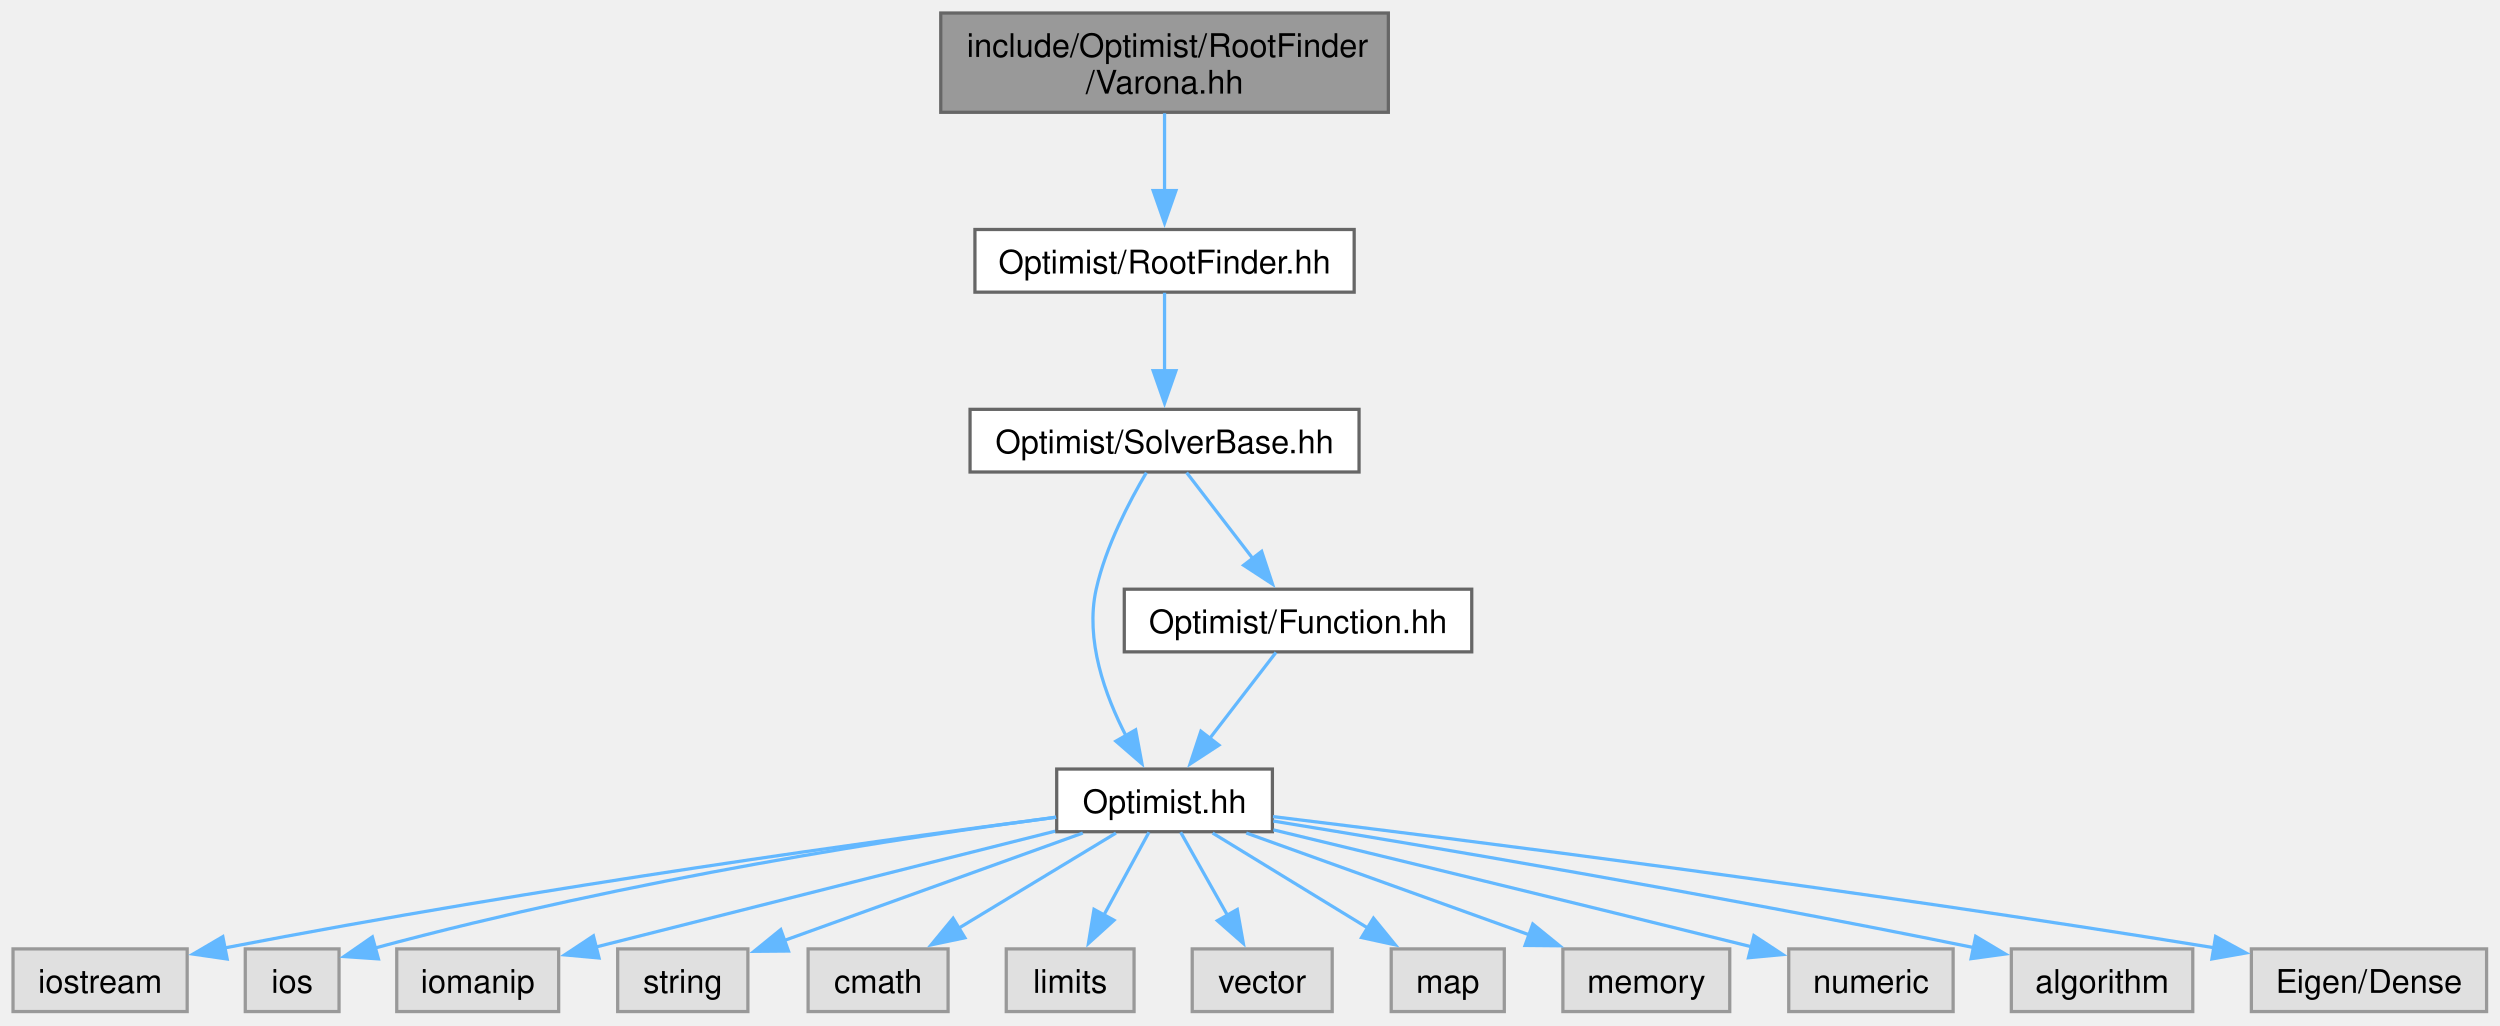
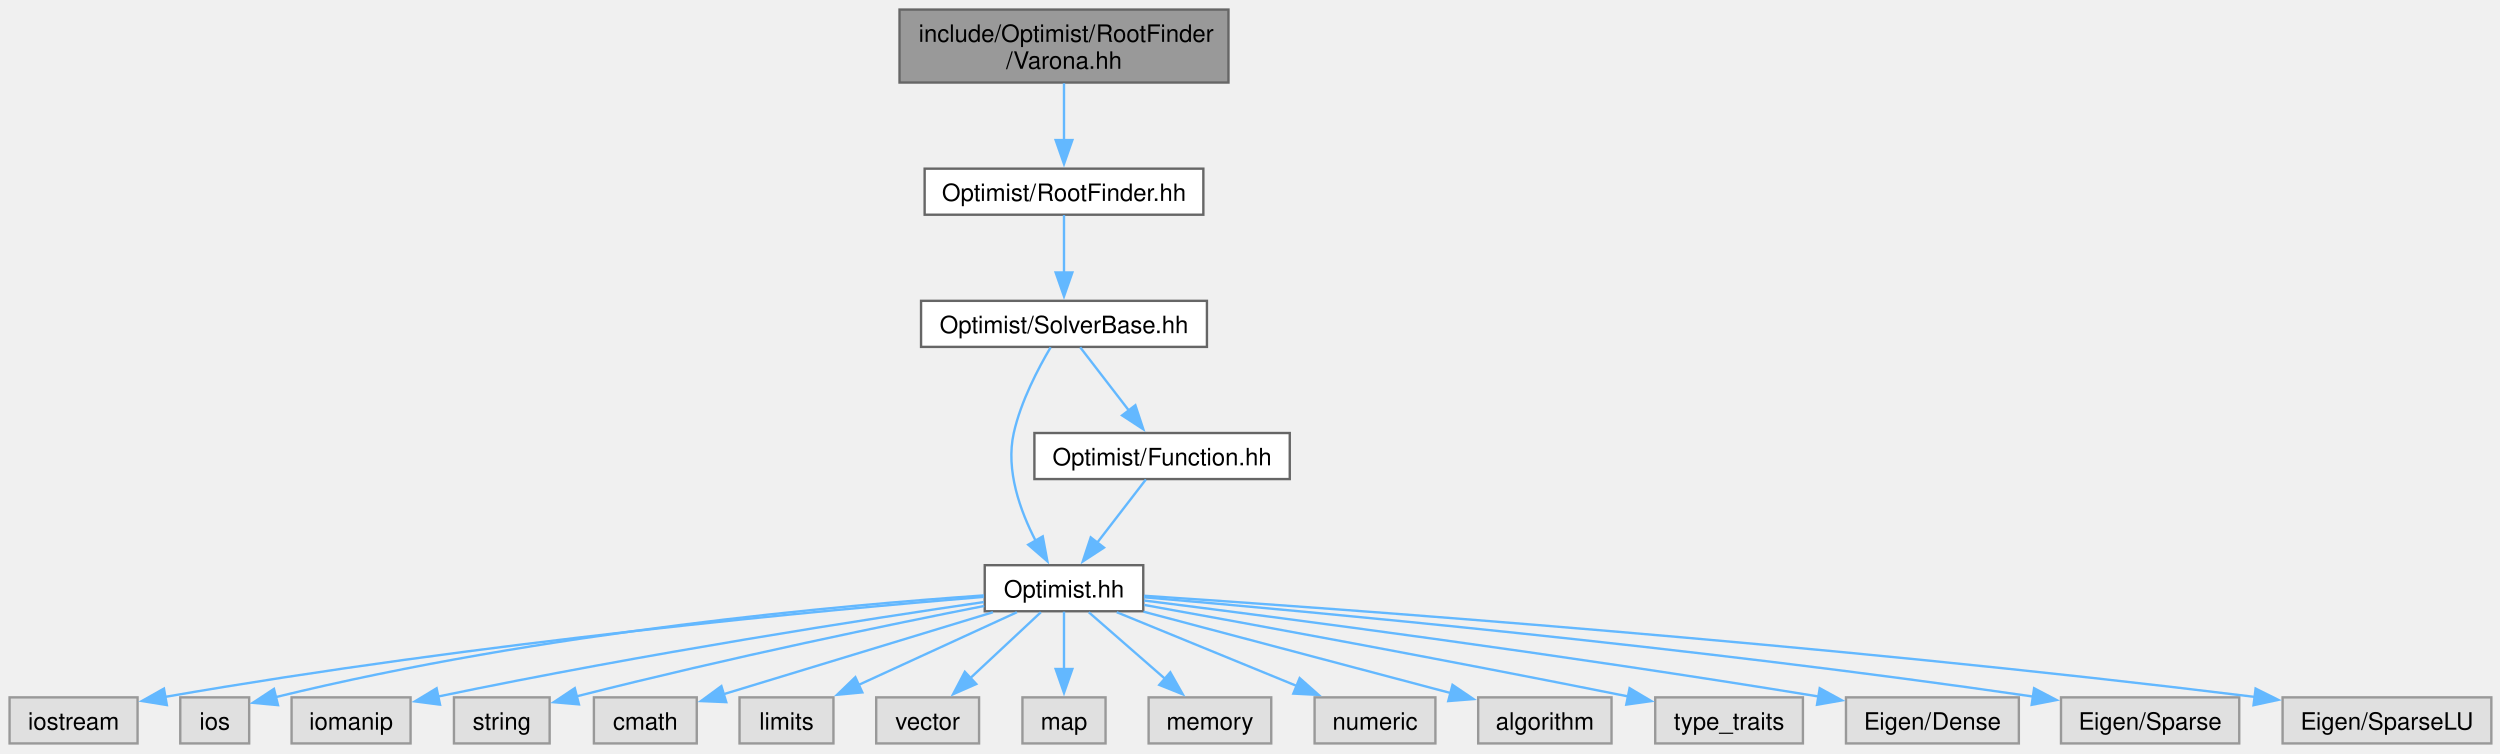
- <svg xmlns="http://www.w3.org/2000/svg" xmlns:xlink="http://www.w3.org/1999/xlink" width="768pt" height="315pt" viewBox="0.00 0.00 768.00 315.00">
+ <svg xmlns="http://www.w3.org/2000/svg" xmlns:xlink="http://www.w3.org/1999/xlink" width="1045pt" height="315pt" viewBox="0.00 0.00 1045.00 315.00">
  <g id="graph0" class="graph" transform="scale(1 1) rotate(0) translate(4 310.75)">
    <g id="Node000001" class="node">
      <g id="a_Node000001">
        <a xlink:title=" ">
-           <polygon fill="#999999" stroke="#666666" points="422.5,-306.75 285,-306.75 285,-276.25 422.5,-276.25 422.5,-306.75" />
-           <text xml:space="preserve" text-anchor="start" x="293" y="-293.25" font-family="Helvetica,sans-Serif" font-size="10.00">include/Optimist/RootFinder</text>
-           <text xml:space="preserve" text-anchor="middle" x="353.75" y="-282" font-family="Helvetica,sans-Serif" font-size="10.00">/Varona.hh</text>
+           <polygon fill="#999999" stroke="#666666" points="509.5,-306.75 372,-306.75 372,-276.25 509.5,-276.25 509.5,-306.75" />
+           <text xml:space="preserve" text-anchor="start" x="380" y="-293.25" font-family="Helvetica,sans-Serif" font-size="10.00">include/Optimist/RootFinder</text>
+           <text xml:space="preserve" text-anchor="middle" x="440.75" y="-282" font-family="Helvetica,sans-Serif" font-size="10.00">/Varona.hh</text>
        </a>
      </g>
    </g>
    <g id="Node000002" class="node">
      <g id="a_Node000002">
        <a xlink:href="_root_finder_8hh.html" target="_top" xlink:title=" ">
-           <polygon fill="white" stroke="#666666" points="412,-240.25 295.5,-240.25 295.5,-221 412,-221 412,-240.25" />
-           <text xml:space="preserve" text-anchor="middle" x="353.75" y="-226.75" font-family="Helvetica,sans-Serif" font-size="10.00">Optimist/RootFinder.hh</text>
+           <polygon fill="white" stroke="#666666" points="499,-240.25 382.5,-240.25 382.5,-221 499,-221 499,-240.25" />
+           <text xml:space="preserve" text-anchor="middle" x="440.75" y="-226.75" font-family="Helvetica,sans-Serif" font-size="10.00">Optimist/RootFinder.hh</text>
        </a>
      </g>
    </g>
    <g id="edge1_Node000001_Node000002" class="edge">
      <g id="a_edge1_Node000001_Node000002">
        <a xlink:title=" ">
-           <path fill="none" stroke="#63b8ff" d="M353.75,-275.95C353.75,-268.71 353.75,-259.84 353.75,-251.94" />
-           <polygon fill="#63b8ff" stroke="#63b8ff" points="357.25,-252.21 353.75,-242.21 350.25,-252.21 357.25,-252.21" />
+           <path fill="none" stroke="#63b8ff" d="M440.75,-275.95C440.75,-268.71 440.75,-259.84 440.75,-251.94" />
+           <polygon fill="#63b8ff" stroke="#63b8ff" points="444.25,-252.21 440.75,-242.21 437.25,-252.21 444.25,-252.21" />
        </a>
      </g>
    </g>
    <g id="Node000003" class="node">
      <g id="a_Node000003">
        <a xlink:href="_solver_base_8hh.html" target="_top" xlink:title=" ">
-           <polygon fill="white" stroke="#666666" points="413.5,-185 294,-185 294,-165.75 413.5,-165.75 413.5,-185" />
-           <text xml:space="preserve" text-anchor="middle" x="353.75" y="-171.5" font-family="Helvetica,sans-Serif" font-size="10.00">Optimist/SolverBase.hh</text>
+           <polygon fill="white" stroke="#666666" points="500.5,-185 381,-185 381,-165.75 500.5,-165.75 500.5,-185" />
+           <text xml:space="preserve" text-anchor="middle" x="440.75" y="-171.5" font-family="Helvetica,sans-Serif" font-size="10.00">Optimist/SolverBase.hh</text>
        </a>
      </g>
    </g>
    <g id="edge2_Node000002_Node000003" class="edge">
      <g id="a_edge2_Node000002_Node000003">
        <a xlink:title=" ">
-           <path fill="none" stroke="#63b8ff" d="M353.75,-220.83C353.75,-214.32 353.75,-205.17 353.75,-196.87" />
-           <polygon fill="#63b8ff" stroke="#63b8ff" points="357.25,-196.87 353.75,-186.87 350.25,-196.87 357.25,-196.87" />
+           <path fill="none" stroke="#63b8ff" d="M440.75,-220.83C440.75,-214.32 440.75,-205.17 440.75,-196.87" />
+           <polygon fill="#63b8ff" stroke="#63b8ff" points="444.25,-196.87 440.75,-186.87 437.25,-196.87 444.25,-196.87" />
        </a>
      </g>
    </g>
    <g id="Node000004" class="node">
      <g id="a_Node000004">
        <a xlink:href="_optimist_8hh.html" target="_top" xlink:title=" ">
-           <polygon fill="white" stroke="#666666" points="386.88,-74.5 320.62,-74.5 320.62,-55.25 386.88,-55.25 386.88,-74.5" />
-           <text xml:space="preserve" text-anchor="middle" x="353.75" y="-61" font-family="Helvetica,sans-Serif" font-size="10.00">Optimist.hh</text>
+           <polygon fill="white" stroke="#666666" points="473.88,-74.5 407.62,-74.5 407.62,-55.25 473.88,-55.25 473.88,-74.5" />
+           <text xml:space="preserve" text-anchor="middle" x="440.75" y="-61" font-family="Helvetica,sans-Serif" font-size="10.00">Optimist.hh</text>
        </a>
      </g>
    </g>
    <g id="edge3_Node000003_Node000004" class="edge">
      <g id="a_edge3_Node000003_Node000004">
        <a xlink:title=" ">
-           <path fill="none" stroke="#63b8ff" d="M348.17,-165.57C343.01,-156.86 335.7,-142.95 332.75,-129.75 329.28,-114.24 335.44,-97.17 341.97,-84.57" />
-           <polygon fill="#63b8ff" stroke="#63b8ff" points="344.87,-86.54 346.81,-76.13 338.8,-83.06 344.87,-86.54" />
+           <path fill="none" stroke="#63b8ff" d="M435.17,-165.57C430.01,-156.86 422.7,-142.95 419.75,-129.75 416.28,-114.24 422.44,-97.17 428.97,-84.57" />
+           <polygon fill="#63b8ff" stroke="#63b8ff" points="431.87,-86.54 433.81,-76.13 425.8,-83.06 431.87,-86.54" />
+         </a>
+       </g>
+     </g>
+     <g id="Node000020" class="node">
+       <g id="a_Node000020">
+         <a xlink:href="_function_8hh.html" target="_top" xlink:title=" ">
+           <polygon fill="white" stroke="#666666" points="535.12,-129.75 428.38,-129.75 428.38,-110.5 535.12,-110.5 535.12,-129.75" />
+           <text xml:space="preserve" text-anchor="middle" x="481.75" y="-116.25" font-family="Helvetica,sans-Serif" font-size="10.00">Optimist/Function.hh</text>
+         </a>
+       </g>
+     </g>
+     <g id="edge19_Node000003_Node000020" class="edge">
+       <g id="a_edge19_Node000003_Node000020">
+         <a xlink:title=" ">
+           <path fill="none" stroke="#63b8ff" d="M447.52,-165.58C453.07,-158.38 461.09,-147.96 467.98,-139.01" />
+           <polygon fill="#63b8ff" stroke="#63b8ff" points="470.58,-141.37 473.91,-131.31 465.04,-137.1 470.58,-141.37" />
+         </a>
+       </g>
+     </g>
+     <g id="Node000005" class="node">
+       <g id="a_Node000005">
+         <a xlink:title=" ">
+           <polygon fill="#e0e0e0" stroke="#999999" points="53.5,-19.25 0,-19.25 0,0 53.5,0 53.5,-19.25" />
+           <text xml:space="preserve" text-anchor="middle" x="26.75" y="-5.75" font-family="Helvetica,sans-Serif" font-size="10.00">iostream</text>
+         </a>
+       </g>
+     </g>
+     <g id="edge4_Node000004_Node000005" class="edge">
+       <g id="a_edge4_Node000004_Node000005">
+         <a xlink:title=" ">
+           <path fill="none" stroke="#63b8ff" d="M407.18,-61.25C342.77,-55.92 197.21,-42.5 64.93,-19.44" />
+           <polygon fill="#63b8ff" stroke="#63b8ff" points="65.75,-16.03 55.3,-17.73 64.53,-22.92 65.75,-16.03" />
+         </a>
+       </g>
+     </g>
+     <g id="Node000006" class="node">
+       <g id="a_Node000006">
+         <a xlink:title=" ">
+           <polygon fill="#e0e0e0" stroke="#999999" points="100.15,-19.25 71.35,-19.25 71.35,0 100.15,0 100.15,-19.25" />
+           <text xml:space="preserve" text-anchor="middle" x="85.75" y="-5.75" font-family="Helvetica,sans-Serif" font-size="10.00">ios</text>
+         </a>
+       </g>
+     </g>
+     <g id="edge5_Node000004_Node000006" class="edge">
+       <g id="a_edge5_Node000004_Node000006">
+         <a xlink:title=" ">
+           <path fill="none" stroke="#63b8ff" d="M407.3,-61.88C348.78,-57.85 224.03,-46.89 111.08,-19.32" />
+           <polygon fill="#63b8ff" stroke="#63b8ff" points="112.21,-16 101.66,-16.97 110.52,-22.79 112.21,-16" />
+         </a>
+       </g>
+     </g>
+     <g id="Node000007" class="node">
+       <g id="a_Node000007">
+         <a xlink:title=" ">
+           <polygon fill="#e0e0e0" stroke="#999999" points="167.62,-19.25 117.88,-19.25 117.88,0 167.62,0 167.62,-19.25" />
+           <text xml:space="preserve" text-anchor="middle" x="142.75" y="-5.75" font-family="Helvetica,sans-Serif" font-size="10.00">iomanip</text>
+         </a>
+       </g>
+     </g>
+     <g id="edge6_Node000004_Node000007" class="edge">
+       <g id="a_edge6_Node000004_Node000007">
+         <a xlink:title=" ">
+           <path fill="none" stroke="#63b8ff" d="M407.25,-59.1C359.02,-52.04 267.02,-37.85 179.19,-19.62" />
+           <polygon fill="#63b8ff" stroke="#63b8ff" points="179.94,-16.2 169.43,-17.57 178.5,-23.05 179.94,-16.2" />
+         </a>
+       </g>
+     </g>
+     <g id="Node000008" class="node">
+       <g id="a_Node000008">
+         <a xlink:title=" ">
+           <polygon fill="#e0e0e0" stroke="#999999" points="225.75,-19.25 185.75,-19.25 185.75,0 225.75,0 225.75,-19.25" />
+           <text xml:space="preserve" text-anchor="middle" x="205.75" y="-5.75" font-family="Helvetica,sans-Serif" font-size="10.00">string</text>
+         </a>
+       </g>
+     </g>
+     <g id="edge7_Node000004_Node000008" class="edge">
+       <g id="a_edge7_Node000004_Node000008">
+         <a xlink:title=" ">
+           <path fill="none" stroke="#63b8ff" d="M407.39,-57.46C368.65,-49.83 302.62,-36.29 236.94,-19.66" />
+           <polygon fill="#63b8ff" stroke="#63b8ff" points="238,-16.32 227.44,-17.23 236.26,-23.1 238,-16.32" />
+         </a>
+       </g>
+     </g>
+     <g id="Node000009" class="node">
+       <g id="a_Node000009">
+         <a xlink:title=" ">
+           <polygon fill="#e0e0e0" stroke="#999999" points="287.25,-19.25 244.25,-19.25 244.25,0 287.25,0 287.25,-19.25" />
+           <text xml:space="preserve" text-anchor="middle" x="265.75" y="-5.75" font-family="Helvetica,sans-Serif" font-size="10.00">cmath</text>
+         </a>
+       </g>
+     </g>
+     <g id="edge8_Node000004_Node000009" class="edge">
+       <g id="a_edge8_Node000004_Node000009">
+         <a xlink:title=" ">
+           <path fill="none" stroke="#63b8ff" d="M411.06,-54.84C379.75,-45.31 330.55,-30.34 298.22,-20.51" />
+           <polygon fill="#63b8ff" stroke="#63b8ff" points="299.58,-17.26 288.99,-17.7 297.54,-23.96 299.58,-17.26" />
+         </a>
+       </g>
+     </g>
+     <g id="Node000010" class="node">
+       <g id="a_Node000010">
+         <a xlink:title=" ">
+           <polygon fill="#e0e0e0" stroke="#999999" points="344.38,-19.25 305.12,-19.25 305.12,0 344.38,0 344.38,-19.25" />
+           <text xml:space="preserve" text-anchor="middle" x="324.75" y="-5.75" font-family="Helvetica,sans-Serif" font-size="10.00">limits</text>
+         </a>
+       </g>
+     </g>
+     <g id="edge9_Node000004_Node000010" class="edge">
+       <g id="a_edge9_Node000004_Node000010">
+         <a xlink:title=" ">
+           <path fill="none" stroke="#63b8ff" d="M421.07,-54.84C402.91,-46.5 375.67,-34 354.78,-24.41" />
+           <polygon fill="#63b8ff" stroke="#63b8ff" points="356.45,-21.33 345.9,-20.33 353.53,-27.69 356.45,-21.33" />
+         </a>
+       </g>
+     </g>
+     <g id="Node000011" class="node">
+       <g id="a_Node000011">
+         <a xlink:title=" ">
+           <polygon fill="#e0e0e0" stroke="#999999" points="405.25,-19.25 362.25,-19.25 362.25,0 405.25,0 405.25,-19.25" />
+           <text xml:space="preserve" text-anchor="middle" x="383.75" y="-5.75" font-family="Helvetica,sans-Serif" font-size="10.00">vector</text>
+         </a>
+       </g>
+     </g>
+     <g id="edge10_Node000004_Node000011" class="edge">
+       <g id="a_edge10_Node000004_Node000011">
+         <a xlink:title=" ">
+           <path fill="none" stroke="#63b8ff" d="M431.08,-54.84C423.01,-47.3 411.28,-36.35 401.53,-27.23" />
+           <polygon fill="#63b8ff" stroke="#63b8ff" points="404.08,-24.83 394.38,-20.56 399.3,-29.94 404.08,-24.83" />
+         </a>
+       </g>
+     </g>
+     <g id="Node000012" class="node">
+       <g id="a_Node000012">
+         <a xlink:title=" ">
+           <polygon fill="#e0e0e0" stroke="#999999" points="458.12,-19.25 423.38,-19.25 423.38,0 458.12,0 458.12,-19.25" />
+           <text xml:space="preserve" text-anchor="middle" x="440.75" y="-5.75" font-family="Helvetica,sans-Serif" font-size="10.00">map</text>
+         </a>
+       </g>
+     </g>
+     <g id="edge11_Node000004_Node000012" class="edge">
+       <g id="a_edge11_Node000004_Node000012">
+         <a xlink:title=" ">
+           <path fill="none" stroke="#63b8ff" d="M440.75,-55.08C440.75,-48.57 440.75,-39.42 440.75,-31.12" />
+           <polygon fill="#63b8ff" stroke="#63b8ff" points="444.25,-31.12 440.75,-21.12 437.25,-31.12 444.25,-31.12" />
+         </a>
+       </g>
+     </g>
+     <g id="Node000013" class="node">
+       <g id="a_Node000013">
+         <a xlink:title=" ">
+           <polygon fill="#e0e0e0" stroke="#999999" points="527.38,-19.25 476.12,-19.25 476.12,0 527.38,0 527.38,-19.25" />
+           <text xml:space="preserve" text-anchor="middle" x="501.75" y="-5.75" font-family="Helvetica,sans-Serif" font-size="10.00">memory</text>
+         </a>
+       </g>
+     </g>
+     <g id="edge12_Node000004_Node000013" class="edge">
+       <g id="a_edge12_Node000004_Node000013">
+         <a xlink:title=" ">
+           <path fill="none" stroke="#63b8ff" d="M451.1,-54.84C459.83,-47.22 472.54,-36.12 483.05,-26.95" />
+           <polygon fill="#63b8ff" stroke="#63b8ff" points="485.18,-29.73 490.41,-20.52 480.58,-24.46 485.18,-29.73" />
+         </a>
+       </g>
+     </g>
+     <g id="Node000014" class="node">
+       <g id="a_Node000014">
+         <a xlink:title=" ">
+           <polygon fill="#e0e0e0" stroke="#999999" points="596,-19.25 545.5,-19.25 545.5,0 596,0 596,-19.25" />
+           <text xml:space="preserve" text-anchor="middle" x="570.75" y="-5.75" font-family="Helvetica,sans-Serif" font-size="10.00">numeric</text>
+         </a>
+       </g>
+     </g>
+     <g id="edge13_Node000004_Node000014" class="edge">
+       <g id="a_edge13_Node000004_Node000014">
+         <a xlink:title=" ">
+           <path fill="none" stroke="#63b8ff" d="M462.8,-54.84C483.44,-46.39 514.53,-33.65 538.05,-24.02" />
+           <polygon fill="#63b8ff" stroke="#63b8ff" points="539.26,-27.31 547.19,-20.28 536.61,-20.83 539.26,-27.31" />
+         </a>
+       </g>
+     </g>
+     <g id="Node000015" class="node">
+       <g id="a_Node000015">
+         <a xlink:title=" ">
+           <polygon fill="#e0e0e0" stroke="#999999" points="669.62,-19.25 613.88,-19.25 613.88,0 669.62,0 669.62,-19.25" />
+           <text xml:space="preserve" text-anchor="middle" x="641.75" y="-5.75" font-family="Helvetica,sans-Serif" font-size="10.00">algorithm</text>
+         </a>
+       </g>
+     </g>
+     <g id="edge14_Node000004_Node000015" class="edge">
+       <g id="a_edge14_Node000004_Node000015">
+         <a xlink:title=" ">
+           <path fill="none" stroke="#63b8ff" d="M473.94,-55.08C509.21,-45.74 564.94,-30.97 602.39,-21.05" />
+           <polygon fill="#63b8ff" stroke="#63b8ff" points="603.15,-24.47 611.92,-18.53 601.36,-17.7 603.15,-24.47" />
+         </a>
+       </g>
+     </g>
+     <g id="Node000016" class="node">
+       <g id="a_Node000016">
+         <a xlink:title=" ">
+           <polygon fill="#e0e0e0" stroke="#999999" points="749.62,-19.25 687.88,-19.25 687.88,0 749.62,0 749.62,-19.25" />
+           <text xml:space="preserve" text-anchor="middle" x="718.75" y="-5.75" font-family="Helvetica,sans-Serif" font-size="10.00">type_traits</text>
+         </a>
+       </g>
+     </g>
+     <g id="edge15_Node000004_Node000016" class="edge">
+       <g id="a_edge15_Node000004_Node000016">
+         <a xlink:title=" ">
+           <path fill="none" stroke="#63b8ff" d="M474.31,-57.88C518.37,-49.94 598.4,-35.3 676.72,-19.61" />
+           <polygon fill="#63b8ff" stroke="#63b8ff" points="677.16,-23.1 686.27,-17.69 675.78,-16.23 677.16,-23.1" />
        </a>
      </g>
    </g>
    <g id="Node000017" class="node">
      <g id="a_Node000017">
-         <a xlink:href="_function_8hh.html" target="_top" xlink:title=" ">
-           <polygon fill="white" stroke="#666666" points="448.12,-129.75 341.38,-129.75 341.38,-110.5 448.12,-110.5 448.12,-129.75" />
-           <text xml:space="preserve" text-anchor="middle" x="394.75" y="-116.25" font-family="Helvetica,sans-Serif" font-size="10.00">Optimist/Function.hh</text>
-         </a>
-       </g>
-     </g>
-     <g id="edge16_Node000003_Node000017" class="edge">
-       <g id="a_edge16_Node000003_Node000017">
-         <a xlink:title=" ">
-           <path fill="none" stroke="#63b8ff" d="M360.52,-165.58C366.07,-158.38 374.09,-147.96 380.98,-139.01" />
-           <polygon fill="#63b8ff" stroke="#63b8ff" points="383.58,-141.37 386.91,-131.31 378.04,-137.1 383.58,-141.37" />
-         </a>
-       </g>
-     </g>
-     <g id="Node000005" class="node">
-       <g id="a_Node000005">
-         <a xlink:title=" ">
-           <polygon fill="#e0e0e0" stroke="#999999" points="53.5,-19.25 0,-19.25 0,0 53.5,0 53.5,-19.25" />
-           <text xml:space="preserve" text-anchor="middle" x="26.75" y="-5.75" font-family="Helvetica,sans-Serif" font-size="10.00">iostream</text>
-         </a>
-       </g>
-     </g>
-     <g id="edge4_Node000004_Node000005" class="edge">
-       <g id="a_edge4_Node000004_Node000005">
-         <a xlink:title=" ">
-           <path fill="none" stroke="#63b8ff" d="M320.43,-59.68C268.15,-52.9 163.46,-38.54 64.88,-19.52" />
-           <polygon fill="#63b8ff" stroke="#63b8ff" points="65.79,-16.14 55.31,-17.66 64.45,-23.01 65.79,-16.14" />
-         </a>
-       </g>
-     </g>
-     <g id="Node000006" class="node">
-       <g id="a_Node000006">
-         <a xlink:title=" ">
-           <polygon fill="#e0e0e0" stroke="#999999" points="100.15,-19.25 71.35,-19.25 71.35,0 100.15,0 100.15,-19.25" />
-           <text xml:space="preserve" text-anchor="middle" x="85.75" y="-5.75" font-family="Helvetica,sans-Serif" font-size="10.00">ios</text>
-         </a>
-       </g>
-     </g>
-     <g id="edge5_Node000004_Node000006" class="edge">
-       <g id="a_edge5_Node000004_Node000006">
-         <a xlink:title=" ">
-           <path fill="none" stroke="#63b8ff" d="M320.44,-59.73C274.95,-53.66 190.77,-40.95 110.94,-19.45" />
-           <polygon fill="#63b8ff" stroke="#63b8ff" points="112.25,-16.18 101.68,-16.9 110.39,-22.93 112.25,-16.18" />
-         </a>
-       </g>
-     </g>
-     <g id="Node000007" class="node">
-       <g id="a_Node000007">
-         <a xlink:title=" ">
-           <polygon fill="#e0e0e0" stroke="#999999" points="167.62,-19.25 117.88,-19.25 117.88,0 167.62,0 167.62,-19.25" />
-           <text xml:space="preserve" text-anchor="middle" x="142.75" y="-5.75" font-family="Helvetica,sans-Serif" font-size="10.00">iomanip</text>
-         </a>
-       </g>
-     </g>
-     <g id="edge6_Node000004_Node000007" class="edge">
-       <g id="a_edge6_Node000004_Node000007">
-         <a xlink:title=" ">
-           <path fill="none" stroke="#63b8ff" d="M320.14,-55.42C286.76,-47.01 233.82,-33.68 178.99,-19.81" />
-           <polygon fill="#63b8ff" stroke="#63b8ff" points="180.02,-16.46 169.47,-17.41 178.3,-23.25 180.02,-16.46" />
-         </a>
-       </g>
-     </g>
-     <g id="Node000008" class="node">
-       <g id="a_Node000008">
-         <a xlink:title=" ">
-           <polygon fill="#e0e0e0" stroke="#999999" points="225.75,-19.25 185.75,-19.25 185.75,0 225.75,0 225.75,-19.25" />
-           <text xml:space="preserve" text-anchor="middle" x="205.75" y="-5.75" font-family="Helvetica,sans-Serif" font-size="10.00">string</text>
-         </a>
-       </g>
-     </g>
-     <g id="edge7_Node000004_Node000008" class="edge">
-       <g id="a_edge7_Node000004_Node000008">
-         <a xlink:title=" ">
-           <path fill="none" stroke="#63b8ff" d="M328.64,-54.84C303.27,-45.71 264.03,-31.59 236.74,-21.77" />
-           <polygon fill="#63b8ff" stroke="#63b8ff" points="238.22,-18.59 227.63,-18.5 235.85,-25.18 238.22,-18.59" />
-         </a>
-       </g>
-     </g>
-     <g id="Node000009" class="node">
-       <g id="a_Node000009">
-         <a xlink:title=" ">
-           <polygon fill="#e0e0e0" stroke="#999999" points="287.25,-19.25 244.25,-19.25 244.25,0 287.25,0 287.25,-19.25" />
-           <text xml:space="preserve" text-anchor="middle" x="265.75" y="-5.75" font-family="Helvetica,sans-Serif" font-size="10.00">cmath</text>
-         </a>
-       </g>
-     </g>
-     <g id="edge8_Node000004_Node000009" class="edge">
-       <g id="a_edge8_Node000004_Node000009">
-         <a xlink:title=" ">
-           <path fill="none" stroke="#63b8ff" d="M338.82,-54.84C325.55,-46.81 305.88,-34.91 290.3,-25.48" />
-           <polygon fill="#63b8ff" stroke="#63b8ff" points="292.41,-22.67 282.05,-20.49 288.79,-28.66 292.41,-22.67" />
-         </a>
-       </g>
-     </g>
-     <g id="Node000010" class="node">
-       <g id="a_Node000010">
-         <a xlink:title=" ">
-           <polygon fill="#e0e0e0" stroke="#999999" points="344.38,-19.25 305.12,-19.25 305.12,0 344.38,0 344.38,-19.25" />
-           <text xml:space="preserve" text-anchor="middle" x="324.75" y="-5.75" font-family="Helvetica,sans-Serif" font-size="10.00">limits</text>
-         </a>
-       </g>
-     </g>
-     <g id="edge9_Node000004_Node000010" class="edge">
-       <g id="a_edge9_Node000004_Node000010">
-         <a xlink:title=" ">
-           <path fill="none" stroke="#63b8ff" d="M348.96,-55.08C345.21,-48.19 339.84,-38.34 335.12,-29.66" />
-           <polygon fill="#63b8ff" stroke="#63b8ff" points="338.22,-28.05 330.37,-20.94 332.08,-31.39 338.22,-28.05" />
-         </a>
-       </g>
-     </g>
-     <g id="Node000011" class="node">
-       <g id="a_Node000011">
-         <a xlink:title=" ">
-           <polygon fill="#e0e0e0" stroke="#999999" points="405.25,-19.25 362.25,-19.25 362.25,0 405.25,0 405.25,-19.25" />
-           <text xml:space="preserve" text-anchor="middle" x="383.75" y="-5.75" font-family="Helvetica,sans-Serif" font-size="10.00">vector</text>
-         </a>
-       </g>
-     </g>
-     <g id="edge10_Node000004_Node000011" class="edge">
-       <g id="a_edge10_Node000004_Node000011">
-         <a xlink:title=" ">
-           <path fill="none" stroke="#63b8ff" d="M358.7,-55.08C362.63,-48.11 368.26,-38.12 373.19,-29.37" />
-           <polygon fill="#63b8ff" stroke="#63b8ff" points="376.09,-31.36 377.95,-20.93 369.99,-27.92 376.09,-31.36" />
-         </a>
-       </g>
-     </g>
-     <g id="Node000012" class="node">
-       <g id="a_Node000012">
-         <a xlink:title=" ">
-           <polygon fill="#e0e0e0" stroke="#999999" points="458.12,-19.25 423.38,-19.25 423.38,0 458.12,0 458.12,-19.25" />
-           <text xml:space="preserve" text-anchor="middle" x="440.75" y="-5.75" font-family="Helvetica,sans-Serif" font-size="10.00">map</text>
-         </a>
-       </g>
-     </g>
-     <g id="edge11_Node000004_Node000012" class="edge">
-       <g id="a_edge11_Node000004_Node000012">
-         <a xlink:title=" ">
-           <path fill="none" stroke="#63b8ff" d="M368.51,-54.84C381.63,-46.81 401.07,-34.91 416.48,-25.48" />
-           <polygon fill="#63b8ff" stroke="#63b8ff" points="417.93,-28.7 424.63,-20.49 414.27,-22.73 417.93,-28.7" />
-         </a>
-       </g>
-     </g>
-     <g id="Node000013" class="node">
-       <g id="a_Node000013">
-         <a xlink:title=" ">
-           <polygon fill="#e0e0e0" stroke="#999999" points="527.38,-19.25 476.12,-19.25 476.12,0 527.38,0 527.38,-19.25" />
-           <text xml:space="preserve" text-anchor="middle" x="501.75" y="-5.75" font-family="Helvetica,sans-Serif" font-size="10.00">memory</text>
-         </a>
-       </g>
-     </g>
-     <g id="edge12_Node000004_Node000013" class="edge">
-       <g id="a_edge12_Node000004_Node000013">
-         <a xlink:title=" ">
-           <path fill="none" stroke="#63b8ff" d="M378.86,-54.84C402.78,-46.24 439.03,-33.19 465.97,-23.5" />
-           <polygon fill="#63b8ff" stroke="#63b8ff" points="466.87,-26.89 475.1,-20.21 464.5,-20.31 466.87,-26.89" />
-         </a>
-       </g>
-     </g>
-     <g id="Node000014" class="node">
-       <g id="a_Node000014">
-         <a xlink:title=" ">
-           <polygon fill="#e0e0e0" stroke="#999999" points="596,-19.25 545.5,-19.25 545.5,0 596,0 596,-19.25" />
-           <text xml:space="preserve" text-anchor="middle" x="570.75" y="-5.75" font-family="Helvetica,sans-Serif" font-size="10.00">numeric</text>
-         </a>
-       </g>
-     </g>
-     <g id="edge13_Node000004_Node000014" class="edge">
-       <g id="a_edge13_Node000004_Node000014">
-         <a xlink:title=" ">
-           <path fill="none" stroke="#63b8ff" d="M387.17,-55.82C421.65,-47.5 477.29,-34 534.14,-19.88" />
-           <polygon fill="#63b8ff" stroke="#63b8ff" points="534.81,-23.32 543.67,-17.51 533.12,-16.53 534.81,-23.32" />
-         </a>
-       </g>
-     </g>
-     <g id="Node000015" class="node">
-       <g id="a_Node000015">
-         <a xlink:title=" ">
-           <polygon fill="#e0e0e0" stroke="#999999" points="669.62,-19.25 613.88,-19.25 613.88,0 669.62,0 669.62,-19.25" />
-           <text xml:space="preserve" text-anchor="middle" x="641.75" y="-5.75" font-family="Helvetica,sans-Serif" font-size="10.00">algorithm</text>
-         </a>
-       </g>
-     </g>
-     <g id="edge14_Node000004_Node000015" class="edge">
-       <g id="a_edge14_Node000004_Node000015">
-         <a xlink:title=" ">
-           <path fill="none" stroke="#63b8ff" d="M387.15,-58.52C433.28,-50.99 519.34,-36.5 602.34,-19.65" />
-           <polygon fill="#63b8ff" stroke="#63b8ff" points="602.92,-23.11 612.02,-17.68 601.52,-16.25 602.92,-23.11" />
-         </a>
-       </g>
-     </g>
-     <g id="Node000016" class="node">
-       <g id="a_Node000016">
-         <a xlink:title=" ">
-           <polygon fill="#e0e0e0" stroke="#999999" points="759.88,-19.25 687.62,-19.25 687.62,0 759.88,0 759.88,-19.25" />
-           <text xml:space="preserve" text-anchor="middle" x="723.75" y="-5.75" font-family="Helvetica,sans-Serif" font-size="10.00">Eigen/Dense</text>
-         </a>
-       </g>
-     </g>
-     <g id="edge15_Node000004_Node000016" class="edge">
-       <g id="a_edge15_Node000004_Node000016">
-         <a xlink:title=" ">
-           <path fill="none" stroke="#63b8ff" d="M387.06,-59.89C444.11,-52.94 564.45,-37.73 676.29,-19.58" />
-           <polygon fill="#63b8ff" stroke="#63b8ff" points="676.63,-23.07 685.94,-18 675.5,-16.16 676.63,-23.07" />
-         </a>
-       </g>
-     </g>
-     <g id="edge17_Node000017_Node000004" class="edge">
-       <g id="a_edge17_Node000017_Node000004">
-         <a xlink:title=" ">
-           <path fill="none" stroke="#63b8ff" d="M387.98,-110.33C382.43,-103.13 374.41,-92.71 367.52,-83.76" />
-           <polygon fill="#63b8ff" stroke="#63b8ff" points="370.46,-81.85 361.59,-76.06 364.92,-86.12 370.46,-81.85" />
+         <a xlink:title=" ">
+           <polygon fill="#e0e0e0" stroke="#999999" points="839.88,-19.25 767.62,-19.25 767.62,0 839.88,0 839.88,-19.25" />
+           <text xml:space="preserve" text-anchor="middle" x="803.75" y="-5.75" font-family="Helvetica,sans-Serif" font-size="10.00">Eigen/Dense</text>
+         </a>
+       </g>
+     </g>
+     <g id="edge16_Node000004_Node000017" class="edge">
+       <g id="a_edge16_Node000004_Node000017">
+         <a xlink:title=" ">
+           <path fill="none" stroke="#63b8ff" d="M474.26,-59.73C530.39,-52.67 647.26,-37.46 756.23,-19.6" />
+           <polygon fill="#63b8ff" stroke="#63b8ff" points="756.64,-23.08 765.94,-17.99 755.5,-16.17 756.64,-23.08" />
+         </a>
+       </g>
+     </g>
+     <g id="Node000018" class="node">
+       <g id="a_Node000018">
+         <a xlink:title=" ">
+           <polygon fill="#e0e0e0" stroke="#999999" points="932,-19.25 857.5,-19.25 857.5,0 932,0 932,-19.25" />
+           <text xml:space="preserve" text-anchor="middle" x="894.75" y="-5.75" font-family="Helvetica,sans-Serif" font-size="10.00">Eigen/Sparse</text>
+         </a>
+       </g>
+     </g>
+     <g id="edge17_Node000004_Node000018" class="edge">
+       <g id="a_edge17_Node000004_Node000018">
+         <a xlink:title=" ">
+           <path fill="none" stroke="#63b8ff" d="M474.18,-61.09C542.21,-55.24 701.86,-40.55 845.91,-19.57" />
+           <polygon fill="#63b8ff" stroke="#63b8ff" points="846.25,-23.06 855.64,-18.14 845.23,-16.13 846.25,-23.06" />
+         </a>
+       </g>
+     </g>
+     <g id="Node000019" class="node">
+       <g id="a_Node000019">
+         <a xlink:title=" ">
+           <polygon fill="#e0e0e0" stroke="#999999" points="1037.38,-19.25 950.12,-19.25 950.12,0 1037.38,0 1037.38,-19.25" />
+           <text xml:space="preserve" text-anchor="middle" x="993.75" y="-5.75" font-family="Helvetica,sans-Serif" font-size="10.00">Eigen/SparseLU</text>
+         </a>
+       </g>
+     </g>
+     <g id="edge18_Node000004_Node000019" class="edge">
+       <g id="a_edge18_Node000004_Node000019">
+         <a xlink:title=" ">
+           <path fill="none" stroke="#63b8ff" d="M474.19,-61.73C553.06,-56.49 757.05,-41.9 938.46,-19.44" />
+           <polygon fill="#63b8ff" stroke="#63b8ff" points="938.84,-22.93 948.32,-18.21 937.97,-15.98 938.84,-22.93" />
+         </a>
+       </g>
+     </g>
+     <g id="edge20_Node000020_Node000004" class="edge">
+       <g id="a_edge20_Node000020_Node000004">
+         <a xlink:title=" ">
+           <path fill="none" stroke="#63b8ff" d="M474.98,-110.33C469.43,-103.13 461.41,-92.71 454.52,-83.76" />
+           <polygon fill="#63b8ff" stroke="#63b8ff" points="457.46,-81.85 448.59,-76.06 451.92,-86.12 457.46,-81.85" />
        </a>
      </g>
    </g>
  </g>
</svg>
